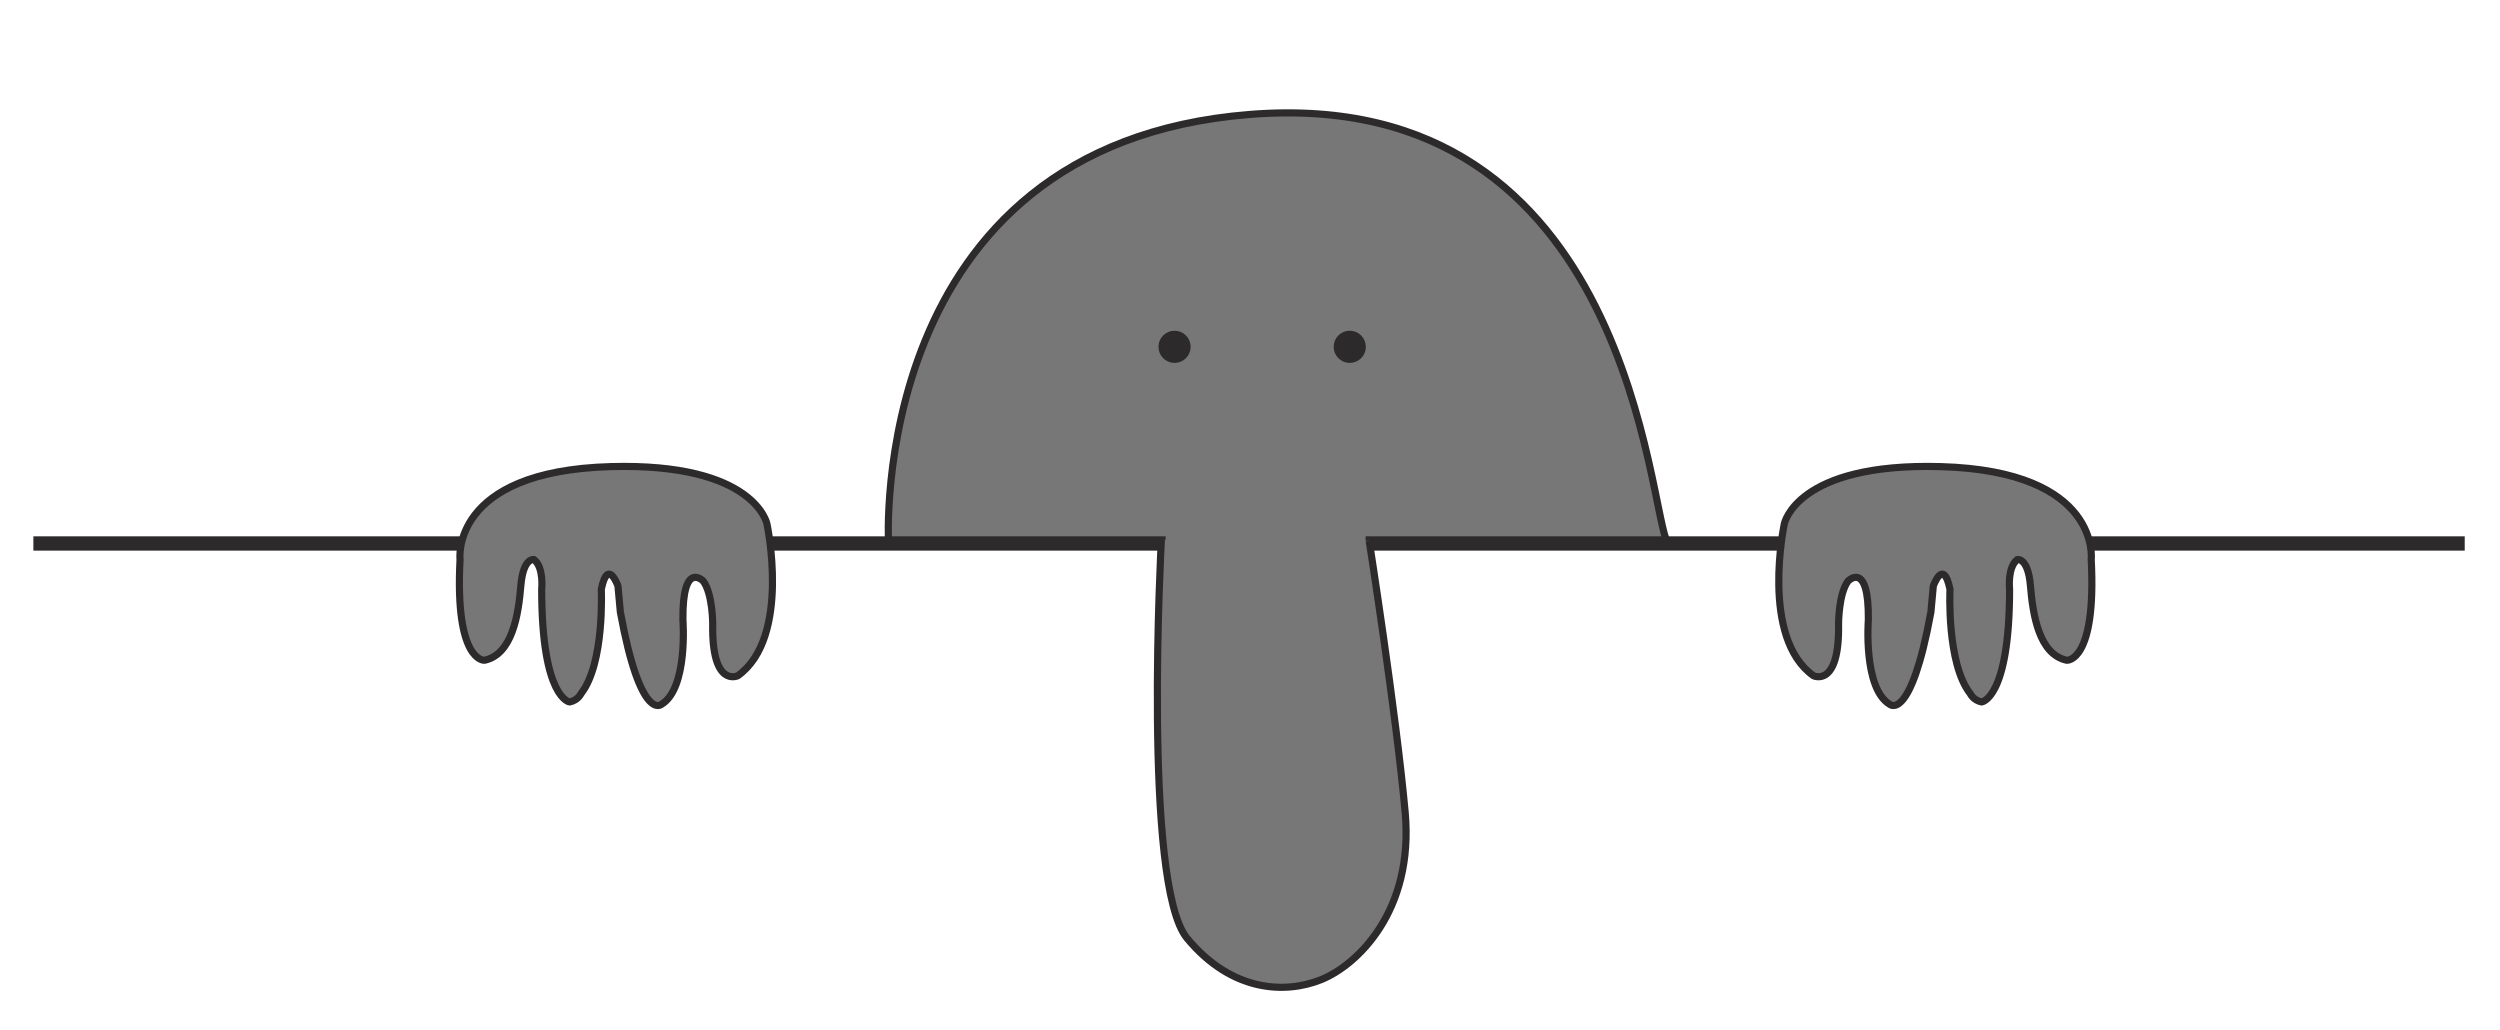
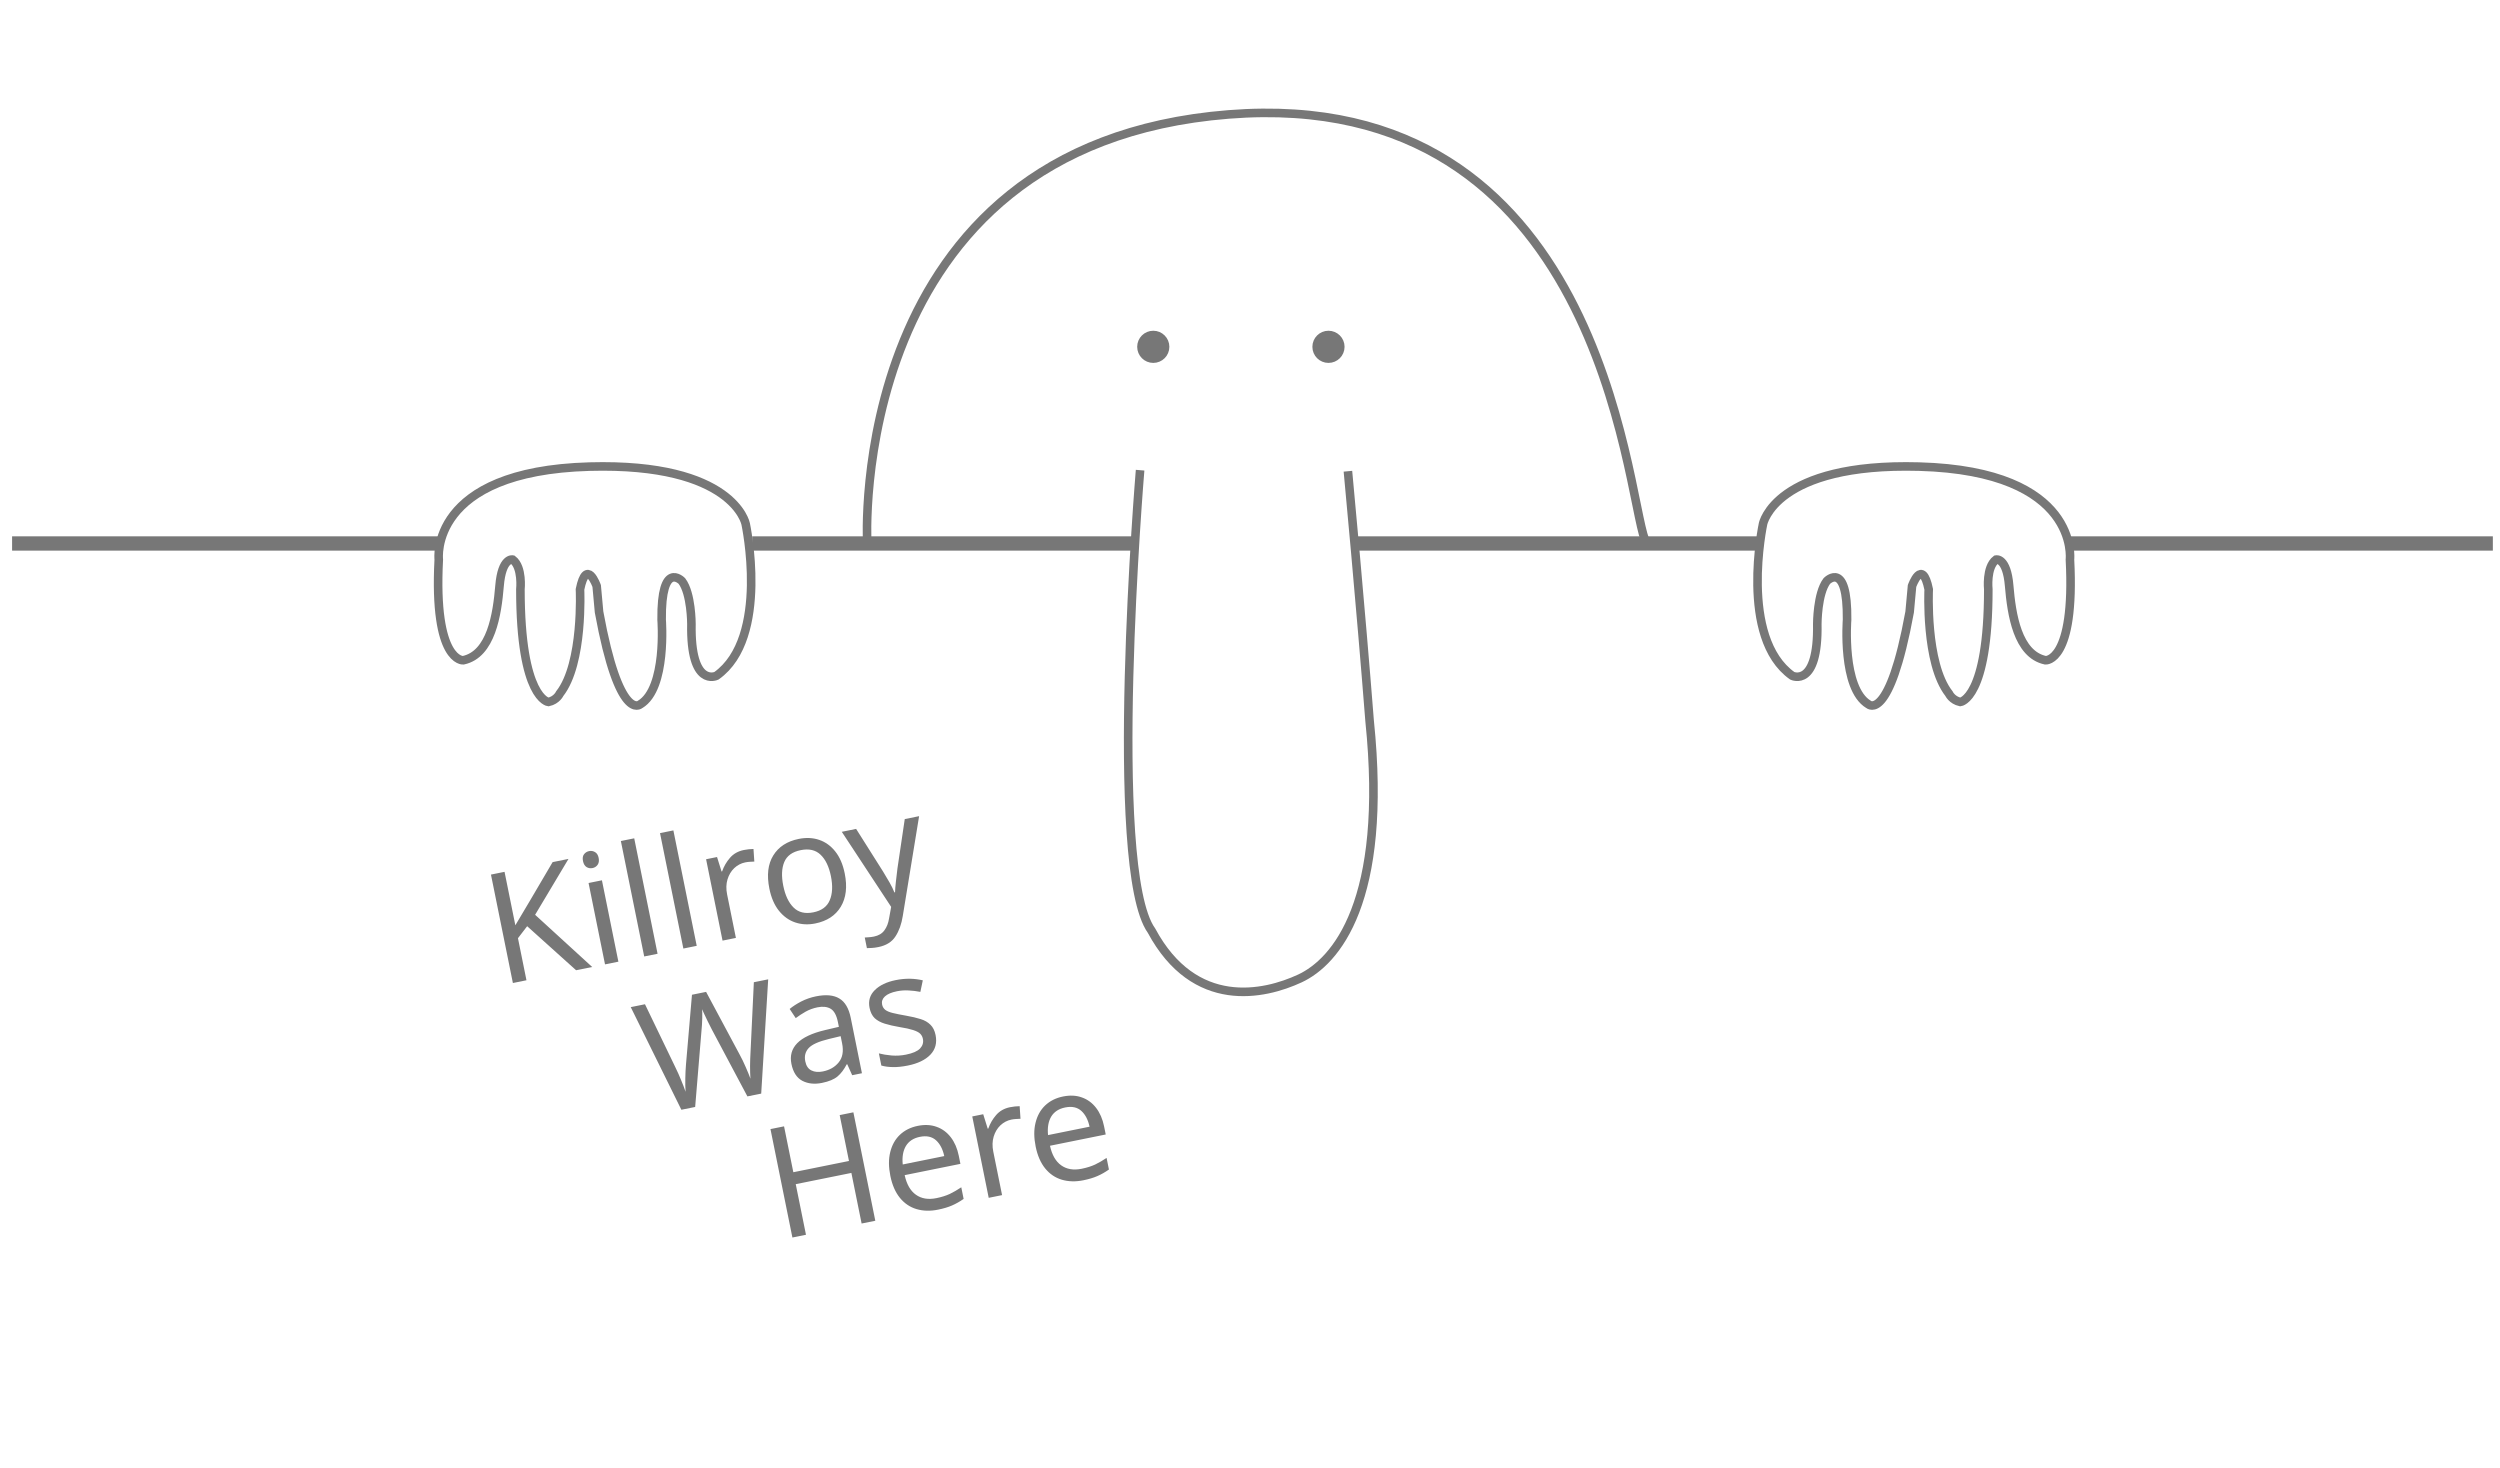
- <svg xmlns="http://www.w3.org/2000/svg" version="1.1" id="Layer_1" x="0px" y="0px" width="349.6px" height="144px" viewBox="0 0 349.6 144" enable-background="new 0 0 349.6 144" xml:space="preserve">
-   <path fill="#777777" stroke="#2C2A2A" stroke-miterlimit="10" d="M124.25,76c0,0-3.15-55.75,50.55-60s55.7,56,58.45,60H124.25z" />
-   <circle fill="#2C2A2A" stroke="#2C2A2A" stroke-miterlimit="10" cx="164.25" cy="48.5" r="1.75" />
-   <circle fill="#2C2A2A" stroke="#2C2A2A" stroke-miterlimit="10" cx="188.75" cy="48.5" r="1.75" />
-   <line fill="none" stroke="#2C2A2A" stroke-width="2" stroke-miterlimit="10" x1="4.667" y1="76" x2="344.667" y2="76" />
-   <path fill="#777777" stroke="#2C2A2A" stroke-miterlimit="10" d="M85.416,65.25c-22.541,0.625-21.083,12.993-21.083,12.993  c-0.75,14.41,3.417,14.09,3.417,14.09c3.917-0.833,4.75-6.417,5.083-10.417s1.833-3.667,1.833-3.667  c1.417,1.083,1.083,4.167,1.083,4.167c0,15.333,3.917,15.75,3.917,15.75C80.833,97.917,81.25,97,81.25,97  c3.333-4.25,2.833-14.583,2.833-14.583c0.917-4.5,2.333-0.47,2.333-0.47l0.333,3.637c2.833,15.5,5.75,12.917,5.75,12.917  c3.75-2.25,3-11.833,3-11.833c-0.083-8.417,2.833-5.417,2.833-5.417c1.333,1.75,1.333,6,1.333,6c-0.167,9,3.5,7.25,3.5,7.25  c7.5-5.333,4.083-21.25,4.083-21.25S105.573,64.691,85.416,65.25z" />
-   <path fill="#777777" stroke="#2C2A2A" stroke-miterlimit="10" d="M271.354,65.25c22.541,0.625,21.083,12.993,21.083,12.993  c0.75,14.41-3.417,14.09-3.417,14.09c-3.916-0.833-4.75-6.417-5.083-10.417s-1.833-3.667-1.833-3.667  c-1.416,1.083-1.084,4.167-1.084,4.167c0,15.333-3.916,15.75-3.916,15.75C275.938,97.917,275.52,97,275.52,97  c-3.333-4.25-2.833-14.583-2.833-14.583c-0.917-4.5-2.333-0.47-2.333-0.47l-0.334,3.637c-2.833,15.5-5.75,12.917-5.75,12.917  c-3.75-2.25-3-11.833-3-11.833c0.084-8.417-2.833-5.417-2.833-5.417c-1.333,1.75-1.333,6-1.333,6c0.167,9-3.5,7.25-3.5,7.25  c-7.5-5.333-4.084-21.25-4.084-21.25S251.196,64.691,271.354,65.25z" />
-   <rect x="163" y="74.906" fill="#777777" width="27.969" height="0.933" />
-   <path fill="#777777" stroke="#2C2A2A" stroke-miterlimit="10" d="M162.406,75.5c0,0-2.656,48.164,3.594,55.709  s13.75,7.797,18.75,5.784c5-2.012,13-9.557,11.75-23.39c-1.25-13.832-5.033-37.978-5.033-37.978" />
+ <svg xmlns="http://www.w3.org/2000/svg" version="1.1" id="Layer_1" x="0px" y="0px" width="349.6px" height="205.167px" viewBox="0 0 349.6 205.167" enable-background="new 0 0 349.6 205.167" xml:space="preserve">
+   <path fill="none" stroke="#777777" stroke-width="1.2" stroke-miterlimit="10" d="M121.274,76c0,0-3.15-55.75,50.55-60  c52.081-4.122,55.532,52.426,58.202,59.488c0.082,0.22,0.164,0.392,0.248,0.512h-40.651" />
+   <circle fill="#777777" stroke="#777777" stroke-miterlimit="10" cx="161.274" cy="48.5" r="1.75" />
+   <circle fill="#777777" stroke="#777777" stroke-miterlimit="10" cx="185.774" cy="48.5" r="1.75" />
+   <line fill="none" stroke="#777777" stroke-width="2" stroke-miterlimit="10" x1="1.691" y1="76" x2="61.267" y2="76" />
+   <line fill="none" stroke="#777777" stroke-width="2" stroke-miterlimit="10" x1="289.024" y1="76" x2="348.6" y2="76" />
+   <line fill="none" stroke="#777777" stroke-width="2" stroke-miterlimit="10" x1="105.191" y1="76" x2="158.87" y2="76" />
+   <line fill="none" stroke="#777777" stroke-width="2" stroke-miterlimit="10" x1="189.741" y1="76" x2="245.769" y2="76" />
+   <path fill="none" stroke="#777777" stroke-width="1.2" stroke-miterlimit="10" d="M82.44,65.25  c-22.541,0.625-21.083,12.993-21.083,12.993c-0.75,14.409,3.417,14.09,3.417,14.09c3.917-0.833,4.75-6.417,5.083-10.417  s1.833-3.667,1.833-3.667c1.417,1.083,1.083,4.167,1.083,4.167c0,15.333,3.917,15.75,3.917,15.75C77.857,97.917,78.274,97,78.274,97  c3.333-4.25,2.833-14.583,2.833-14.583c0.917-4.5,2.333-0.47,2.333-0.47l0.333,3.637c2.833,15.5,5.75,12.917,5.75,12.917  c3.75-2.25,3-11.833,3-11.833c-0.083-8.417,2.833-5.417,2.833-5.417c1.333,1.75,1.333,6,1.333,6c-0.167,9,3.5,7.25,3.5,7.25  c7.5-5.333,4.083-21.25,4.083-21.25S102.598,64.691,82.44,65.25z" />
+   <path fill="none" stroke="#777777" stroke-width="1.2" stroke-miterlimit="10" d="M268.379,65.25  c22.541,0.625,21.082,12.993,21.082,12.993c0.75,14.409-3.416,14.09-3.416,14.09c-3.916-0.833-4.75-6.417-5.084-10.417  c-0.332-4-1.832-3.667-1.832-3.667c-1.416,1.083-1.084,4.167-1.084,4.167c0,15.333-3.916,15.75-3.916,15.75  c-1.166-0.249-1.584-1.166-1.584-1.166c-3.334-4.25-2.834-14.583-2.834-14.583c-0.916-4.5-2.332-0.47-2.332-0.47l-0.334,3.637  c-2.834,15.5-5.75,12.917-5.75,12.917c-3.75-2.25-3-11.833-3-11.833c0.084-8.417-2.834-5.417-2.834-5.417  c-1.332,1.75-1.332,6-1.332,6c0.166,9-3.5,7.25-3.5,7.25c-7.5-5.333-4.084-21.25-4.084-21.25S248.222,64.691,268.379,65.25z" />
+   <path fill="none" stroke="#777777" stroke-width="1.2" stroke-miterlimit="10" d="M159.431,65.75c0,0-4.656,55.669,1.594,64.391  c6.025,11.192,15.75,9.012,20.75,6.687c5-2.326,12.358-10.742,9.75-36.035c-1.25-15.987-3.031-34.896-3.031-34.896" />
+   <g>
+     <text transform="matrix(0.9802 -0.1982 0.1982 0.9802 69.6543 137.8823)" fill="#777777" font-family="'Optima-Italic'" font-size="21.664">Killroy</text>
+     <text transform="matrix(0.9802 -0.1982 0.1982 0.9802 91.0088 156.0513)" fill="#777777" font-family="'Optima-Italic'" font-size="21.664">Was</text>
+     <text transform="matrix(0.9802 -0.1982 0.1982 0.9802 108.7407 173.4722)" fill="#777777" font-family="'Optima-Italic'" font-size="21.664">Here  </text>
+   </g>
</svg>
